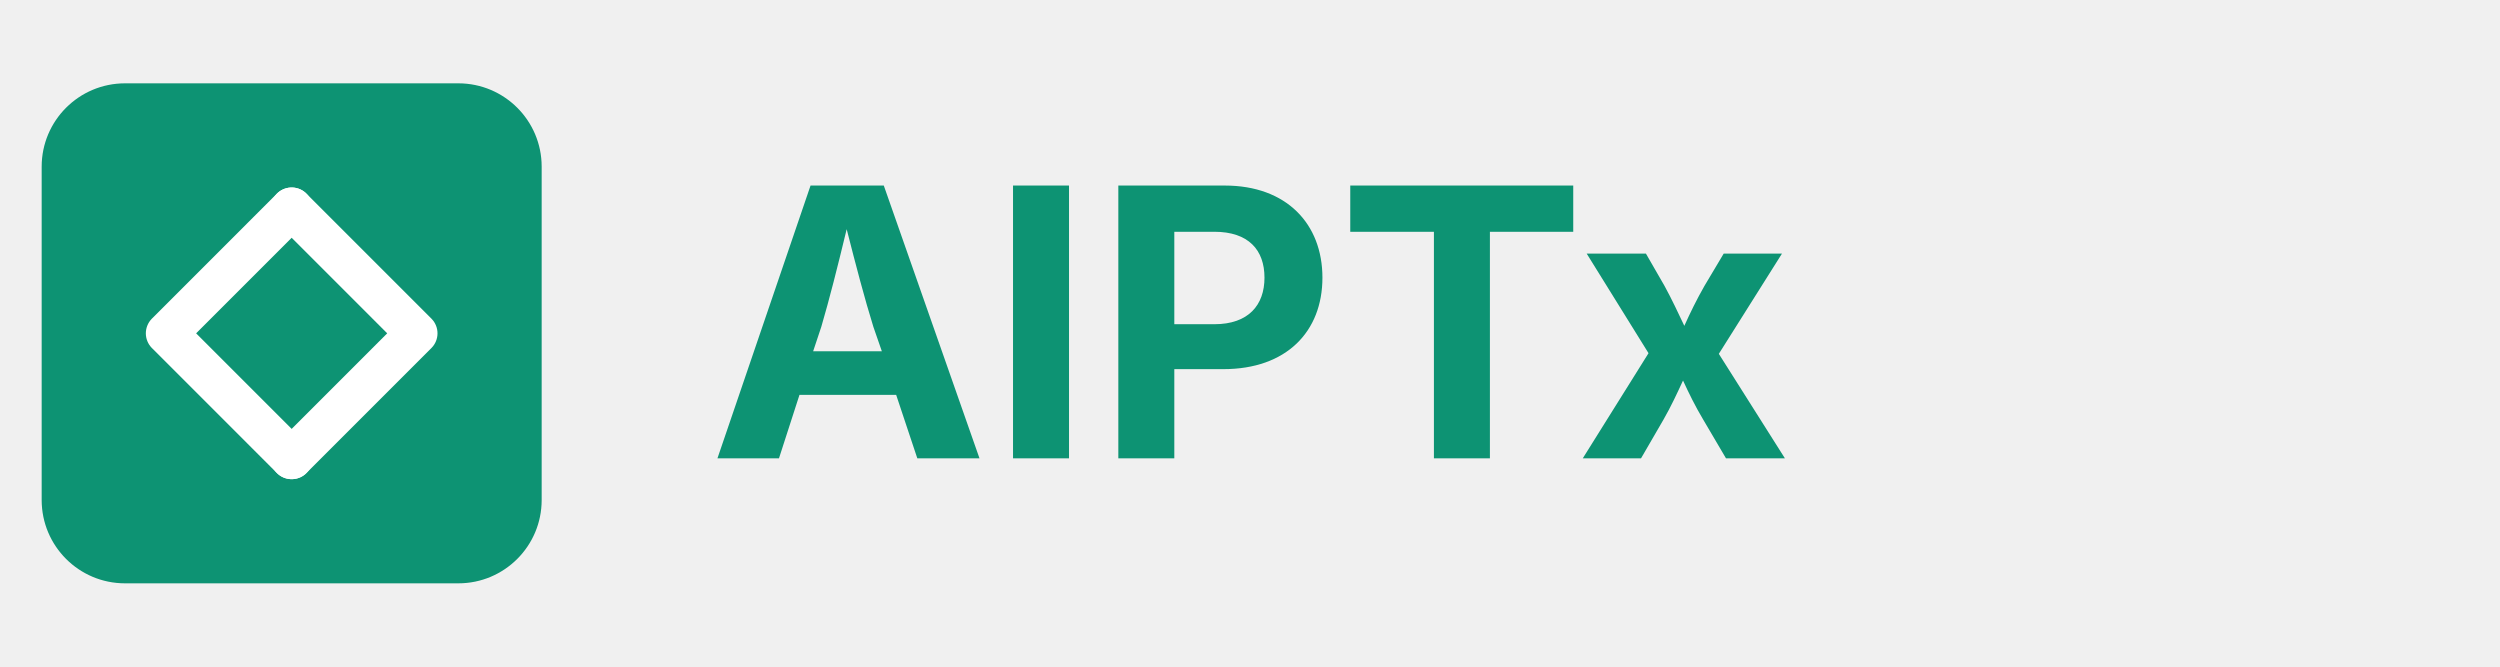
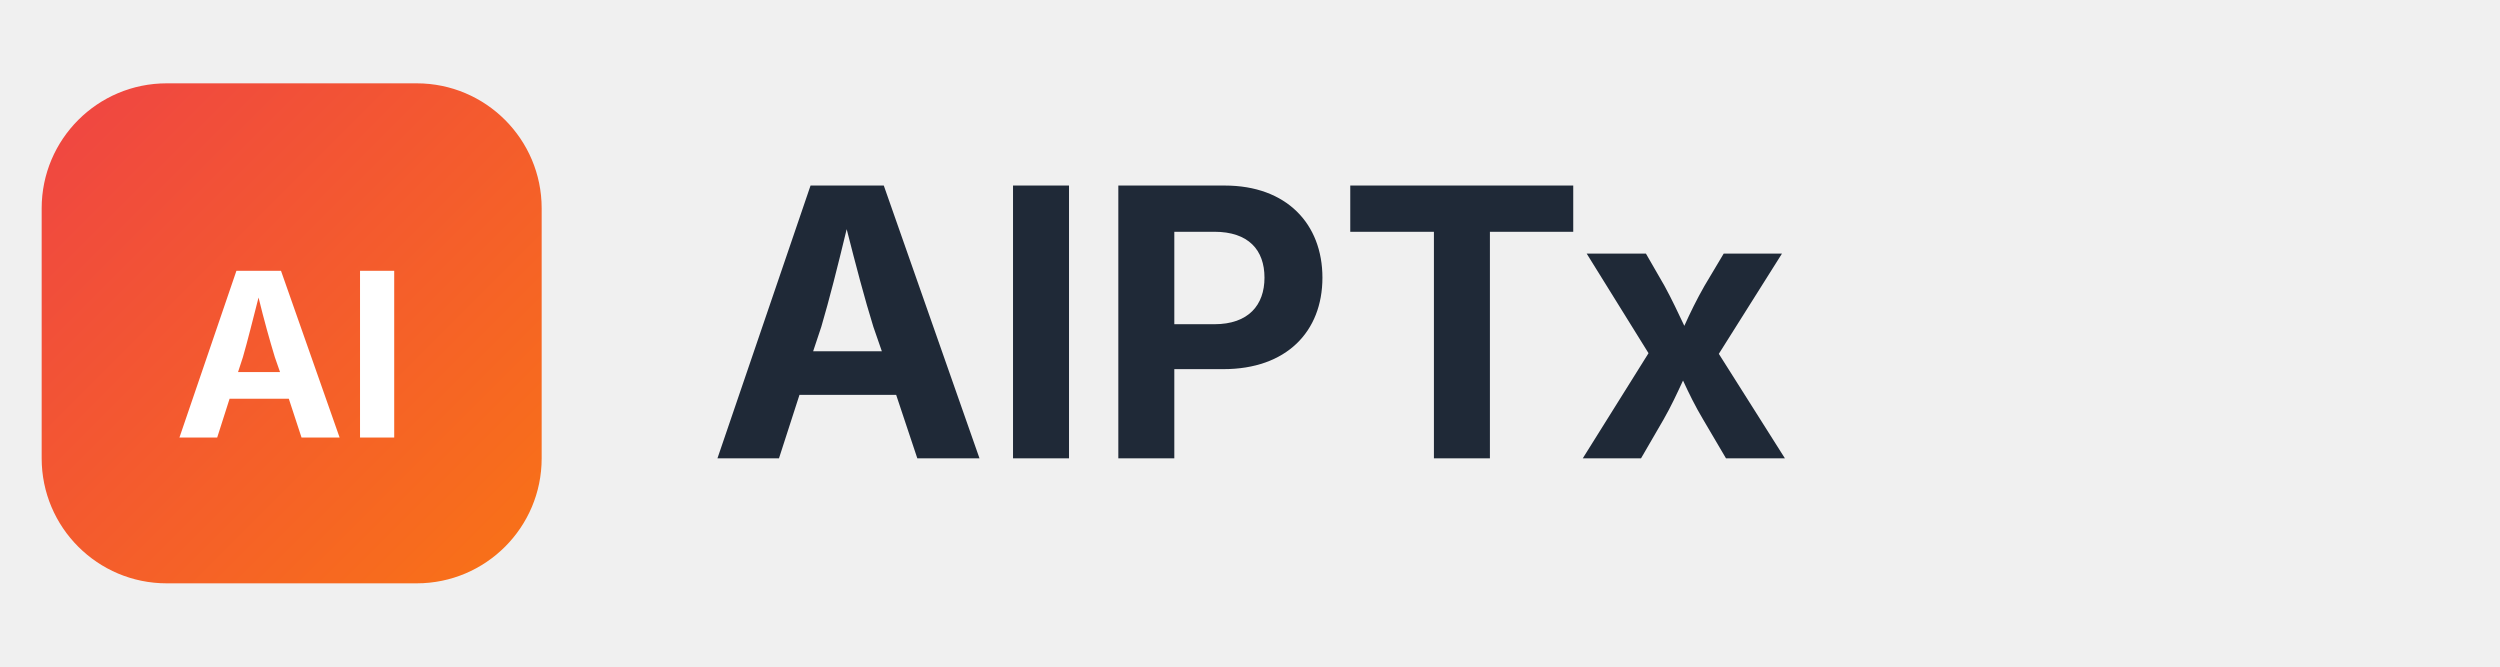
<svg xmlns="http://www.w3.org/2000/svg" width="120" height="32" viewBox="0 0 120 32" fill="none">
-   <rect x="2" y="4" width="24" height="24" rx="4" fill="#0D9373" />
-   <path d="M14 10L8 16L14 22" stroke="white" stroke-width="2" stroke-linecap="round" stroke-linejoin="round" />
-   <path d="M14 10L20 16L14 22" stroke="white" stroke-width="2" stroke-linecap="round" stroke-linejoin="round" />
-   <text x="34" y="22" font-family="system-ui, -apple-system, sans-serif" font-size="18" font-weight="700" fill="#0D9373">AIPTx</text>
+   <defs>
+     <linearGradient id="gradient-light" x1="0%" y1="0%" x2="100%" y2="100%">
+       <stop offset="0%" stop-color="#ef4444" />
+       <stop offset="100%" stop-color="#f97316" />
+     </linearGradient>
+   </defs>
+   <rect x="2" y="4" width="24" height="24" rx="6" fill="url(#gradient-light)" />
+   <text x="14" y="21" font-family="system-ui, -apple-system, sans-serif" font-size="11" font-weight="700" fill="white" text-anchor="middle">AI</text>
+   <text x="34" y="22" font-family="system-ui, -apple-system, sans-serif" font-size="18" font-weight="700" fill="#1f2937">AIPTx</text>
</svg>
